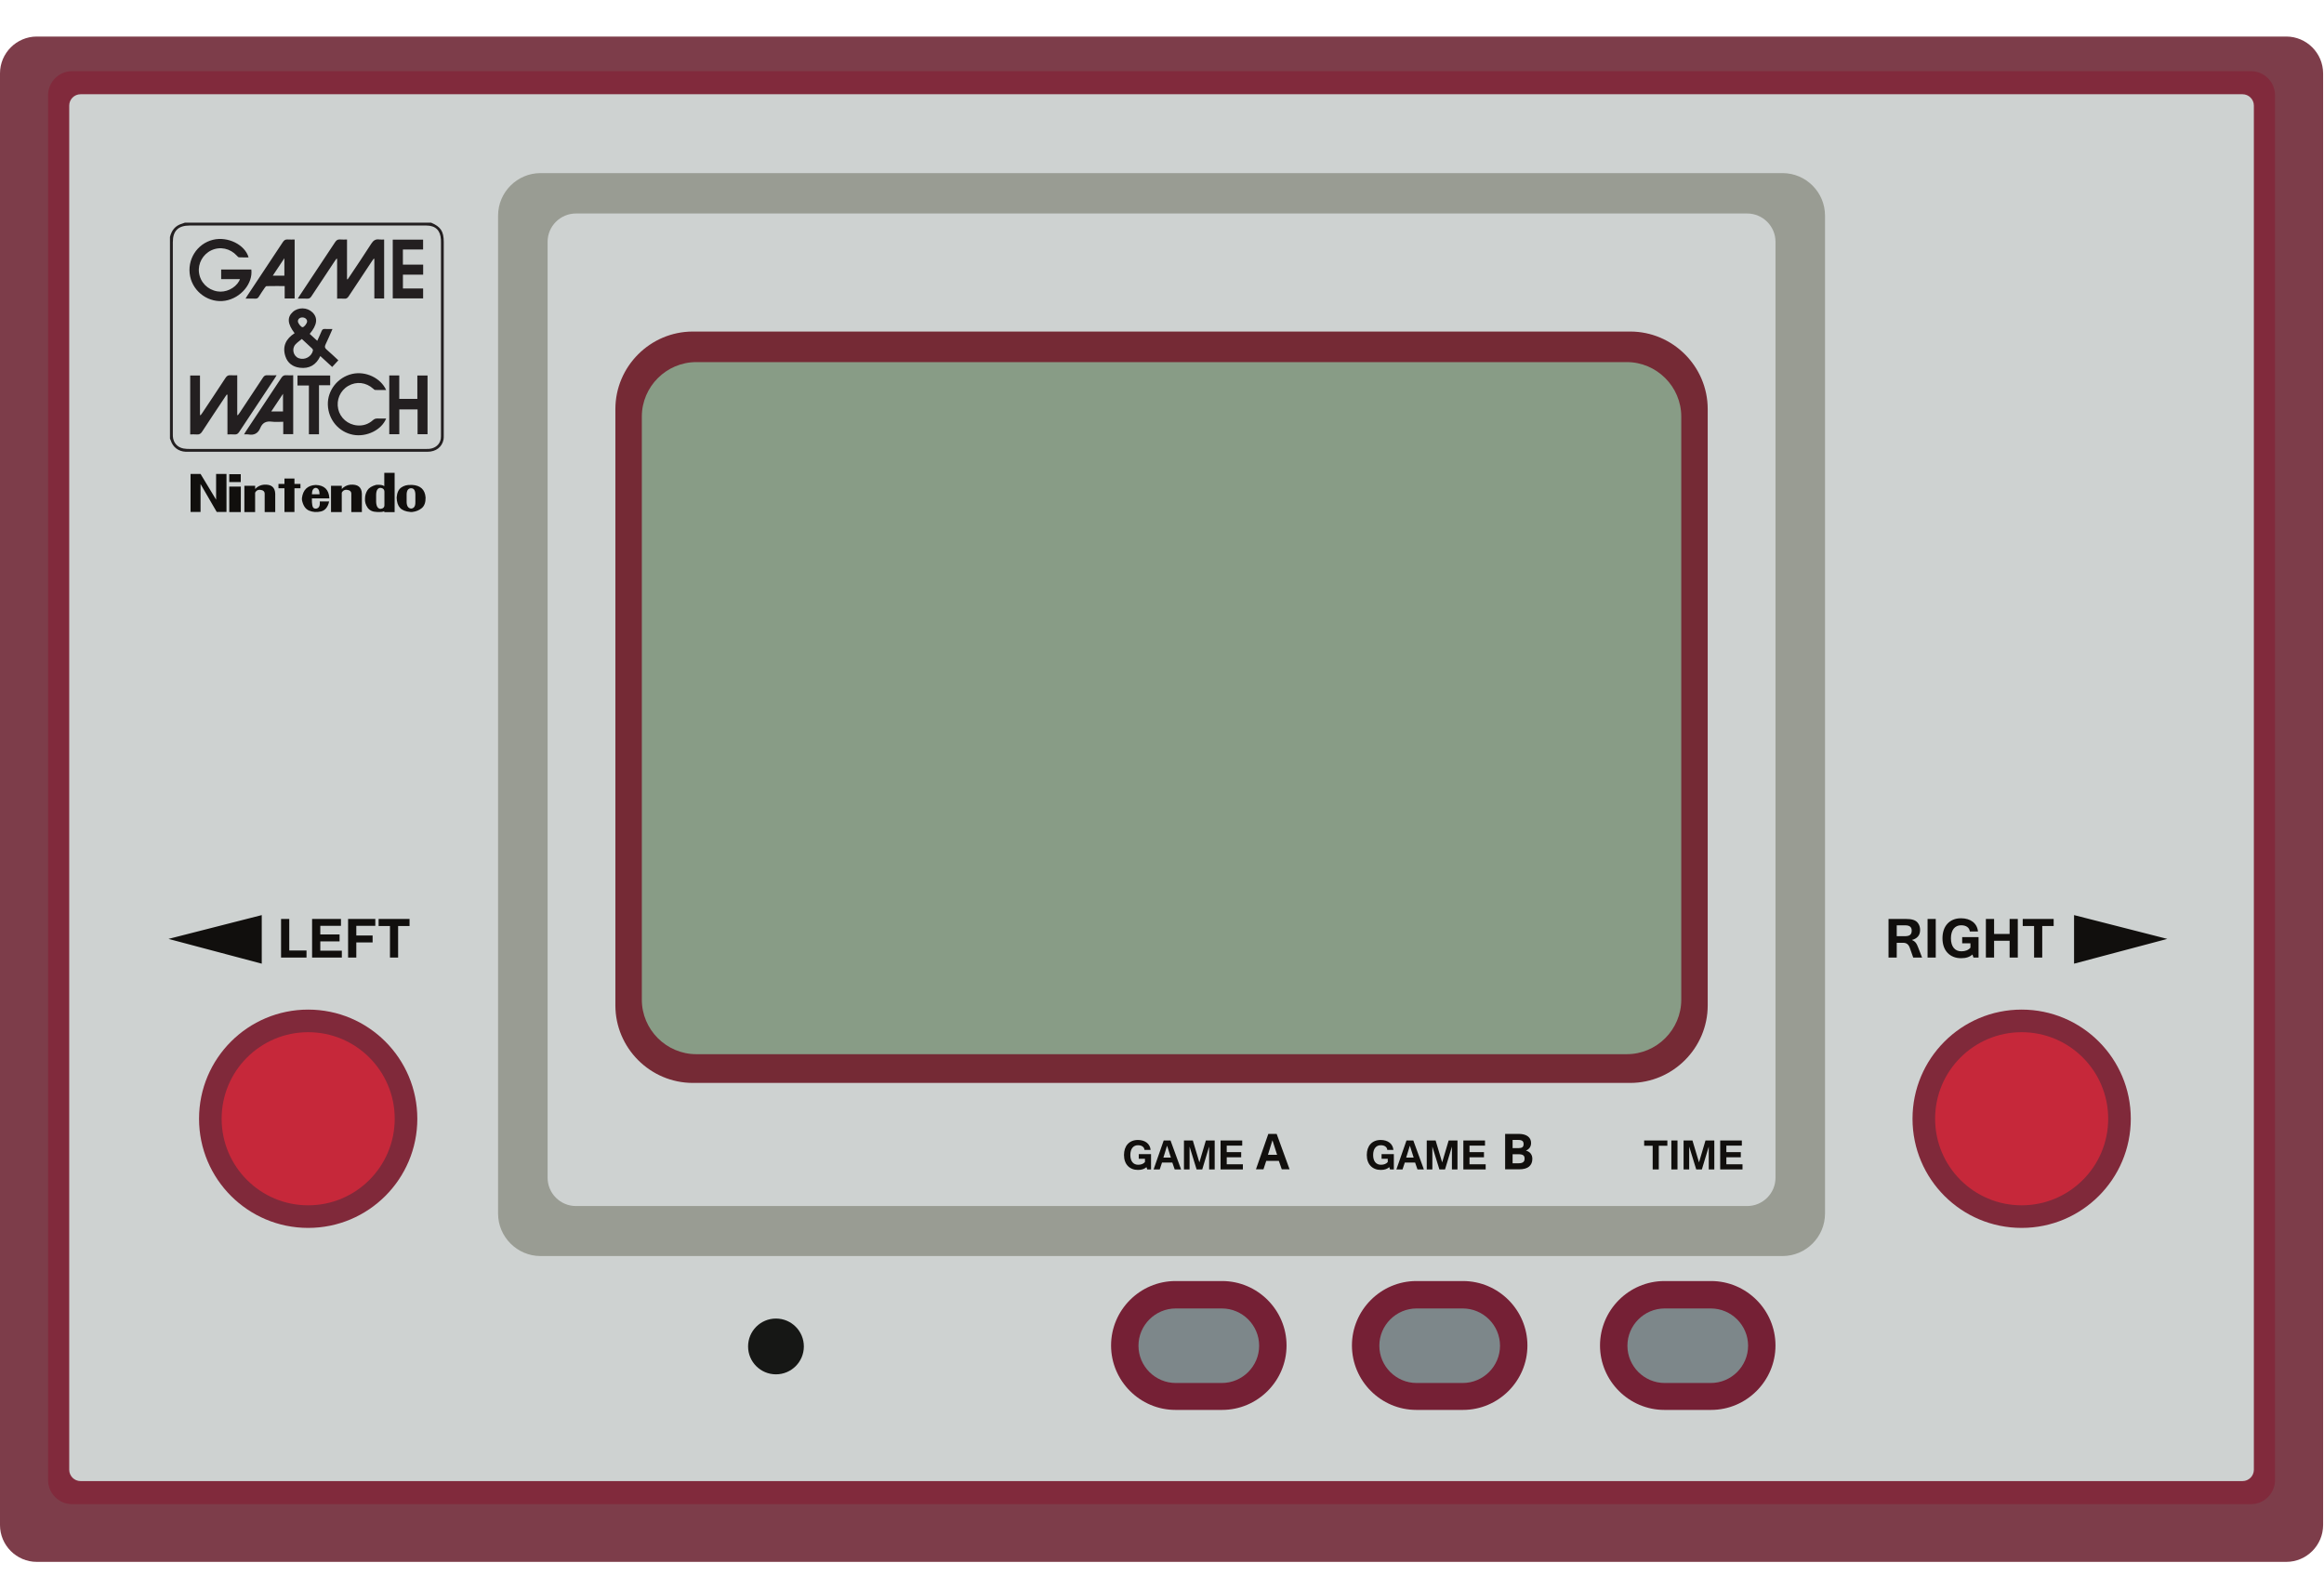
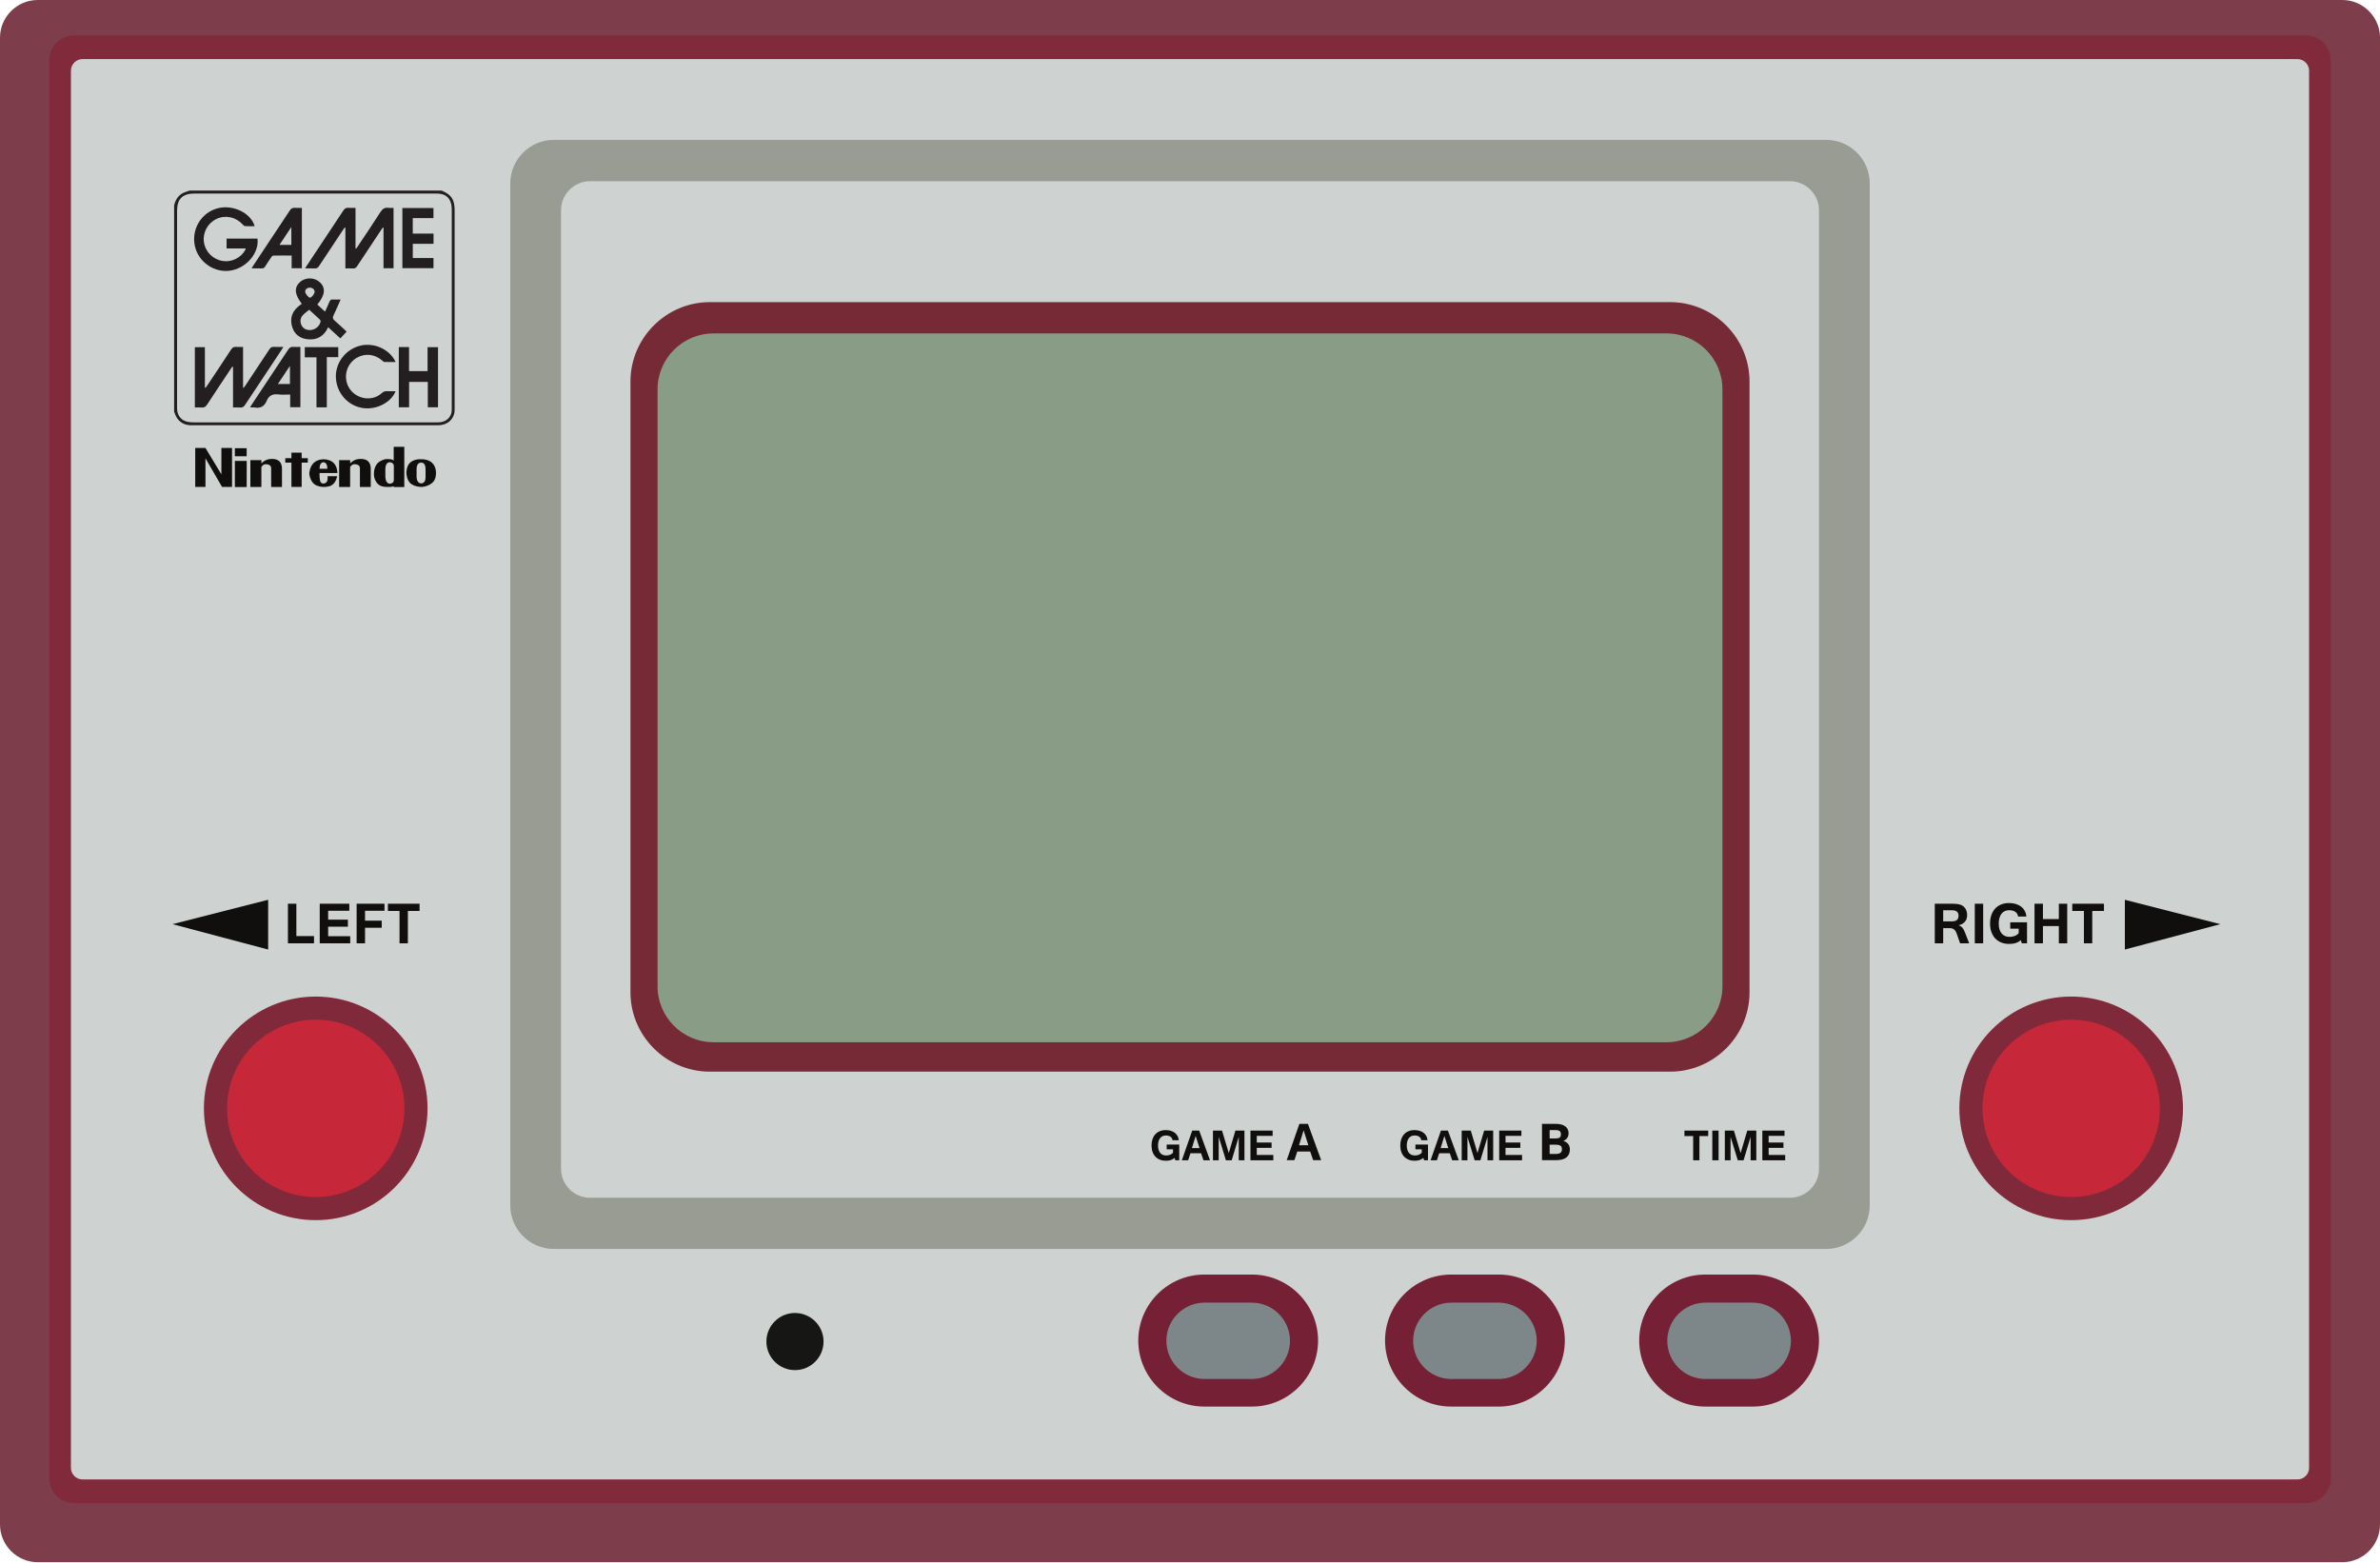
- <svg xmlns="http://www.w3.org/2000/svg" width="342" height="231.779">
+ <svg xmlns="http://www.w3.org/2000/svg" width="400" height="262.583">
  <defs>
    <clipPath id="a">
      <path d="M0 185.423h587.967V0H0v185.423z" />
    </clipPath>
  </defs>
-   <g clip-path="url(#a)" transform="matrix(1.25,0,0,-1.25,0,231.7788)">
+   <g clip-path="url(#a)" transform="matrix(1.462557,0,0,-1.462557,0,264.901)">
    <path fill="#7d3d4a" d="M269.161 1.585H4.334c-2.384 0-4.334 1.95-4.334 4.333v170.871c0 2.383 1.95 4.333 4.334 4.333h264.827c2.383 0 4.333-1.95 4.333-4.333V5.918c0-2.383-1.95-4.333-4.333-4.333" />
    <path fill="#812a3c" d="M265.001 8.377H8.494c-1.559 0-2.834 1.275-2.834 2.833v163.003c0 1.559 1.275 2.834 2.834 2.834h256.507c1.558 0 2.833-1.275 2.833-2.834V11.21c0-1.558-1.275-2.833-2.833-2.833" />
    <path fill="#ced2d1" d="M264.01 11.094H9.484c-.734 0-1.334.6-1.334 1.333v160.57c0 .733.6 1.333 1.334 1.333h254.526c.733 0 1.333-.6 1.333-1.333v-160.57c0-.733-.6-1.333-1.333-1.333" />
    <path fill="#999c93" d="M209.856 37.583H63.638c-2.75 0-5 2.25-5 5v117.465c0 2.75 2.25 5 5 5h146.218c2.75 0 5-2.25 5-5V42.583c0-2.75-2.25-5-5-5" />
    <path fill="#ced2d1" d="M205.697 43.469h-137.9c-1.831 0-3.329 1.498-3.329 3.329v110.166c0 1.831 1.498 3.329 3.329 3.329h137.9c1.831 0 3.329-1.498 3.329-3.329V46.798c0-1.831-1.498-3.329-3.329-3.329" />
    <path fill="#752a35" d="M191.92 57.959H81.573c-5.018 0-9.125 4.106-9.125 9.125v70.19c0 5.019 4.107 9.125 9.125 9.125h110.347c5.019 0 9.125-4.106 9.125-9.125v-70.19c0-5.019-4.106-9.125-9.125-9.125" />
    <path fill="#889c86" d="M191.516 61.341H81.978c-3.529 0-6.417 2.887-6.417 6.417v68.629c0 3.529 2.888 6.416 6.417 6.416h109.537c3.529 0 6.417-2.887 6.417-6.416v-68.629c0-3.53-2.888-6.417-6.417-6.417" />
    <path fill="#80293a" d="M23.433 53.742c0 7.096 5.752 12.848 12.848 12.848 7.096 0 12.849-5.752 12.849-12.848 0-7.096-5.753-12.848-12.849-12.848s-12.848 5.752-12.848 12.848" />
    <path fill="#c6283a" d="M26.093 53.742c0 5.627 4.561 10.188 10.188 10.188 5.627 0 10.188-4.561 10.188-10.188 0-5.627-4.561-10.188-10.188-10.188-5.627 0-10.188 4.561-10.188 10.188" />
    <path fill="#80293a" d="M225.157 53.742c0 7.096 5.752 12.848 12.848 12.848 7.096 0 12.849-5.752 12.849-12.848 0-7.096-5.753-12.848-12.849-12.848s-12.848 5.752-12.848 12.848" />
    <path fill="#c6283a" d="M227.817 53.742c0 5.627 4.561 10.188 10.188 10.188 5.627 0 10.188-4.561 10.188-10.188 0-5.627-4.561-10.188-10.188-10.188-5.627 0-10.188 4.561-10.188 10.188" />
    <path fill="#161715" d="M88.07 26.942c0 1.813 1.47 3.283 3.283 3.283s3.283-1.47 3.283-3.283-1.47-3.283-3.283-3.283-3.283 1.47-3.283 3.283" />
    <path fill="#752035" d="M143.879 19.471h-5.49c-4.172 0-7.585 3.413-7.585 7.584 0 4.172 3.413 7.585 7.585 7.585h5.49c4.171 0 7.584-3.413 7.584-7.585 0-4.171-3.413-7.584-7.584-7.584" />
    <path fill="#7d878a" d="M143.85 22.64h-5.434c-2.412 0-4.386 1.974-4.386 4.387 0 2.412 1.974 4.386 4.386 4.386h5.434c2.413 0 4.387-1.974 4.387-4.386 0-2.413-1.974-4.387-4.387-4.387" />
    <path fill="#752035" d="M172.236 19.471h-5.49c-4.172 0-7.585 3.413-7.585 7.584 0 4.172 3.413 7.585 7.585 7.585h5.49c4.171 0 7.584-3.413 7.584-7.585 0-4.171-3.413-7.584-7.584-7.584" />
    <path fill="#7d878a" d="M172.207 22.64h-5.434c-2.412 0-4.386 1.974-4.386 4.387 0 2.412 1.974 4.386 4.386 4.386h5.434c2.413 0 4.387-1.974 4.387-4.386 0-2.413-1.974-4.387-4.387-4.387" />
    <path fill="#752035" d="M201.441 19.471h-5.49c-4.172 0-7.585 3.413-7.585 7.584 0 4.172 3.413 7.585 7.585 7.585h5.49c4.171 0 7.584-3.413 7.584-7.585 0-4.171-3.413-7.584-7.584-7.584" />
    <path fill="#7d878a" d="M201.413 22.64h-5.434c-2.412 0-4.386 1.974-4.386 4.387 0 2.412 1.974 4.386 4.386 4.386h5.434c2.413 0 4.387-1.974 4.387-4.386 0-2.413-1.974-4.387-4.387-4.387" />
    <path fill="#231f20" d="M36.138 132.577h13.91c.158 0 .317-.003.474.011.728.064 1.273.534 1.37 1.19.028.188.021.382.021.573.001 7.502.001 15.004.001 22.506 0 .124 0 .248-.006.372-.052 1.079-.648 1.65-1.723 1.65h-27.853c-1.348 0-1.984-.627-1.984-1.955v-22.539c0-.102-.003-.203.002-.305.041-.746.501-1.298 1.239-1.446.263-.052.539-.055.809-.055 4.58-.003 9.16-.002 13.74-.002m-16.129 1.225v23.725c.193.778.62 1.343 1.424 1.57.116.033.227.08.34.12h28.977c1.13-.472 1.493-1.025 1.493-2.277 0-7.604 0-15.207-.001-22.811 0-.146.002-.295-.025-.437-.174-.895-.896-1.444-1.896-1.444-9.431-.001-18.863-.001-28.295 0-.056 0-.113-.002-.169.001-.856.04-1.502.534-1.76 1.344-.023.072-.059.139-.088.209" />
    <path fill="#231f20" d="M45.828 141.232h1.176v-2.759h2.13v2.75h1.2v-6.908h-1.174v2.919h-2.15v-2.917h-1.182v6.915zm-.369-5.071c-.534-1.348-2.311-2.208-3.884-1.914-1.691.315-2.927 1.782-2.978 3.536-.05 1.696 1.169 3.24 2.864 3.628 1.576.361 3.359-.467 3.999-1.895-.447 0-.873-.007-1.298.007-.075.002-.153.086-.218.144-.862.765-1.986.892-2.95.332-.949-.552-1.42-1.646-1.176-2.731.233-1.038 1.135-1.824 2.236-1.919.691-.061 1.315.144 1.833.606.178.159.35.221.58.21.319-.015.638-.004.992-.004m-7.904-1.855h-1.189v5.745h-1.342v1.174h3.847v-1.147h-1.316v-5.772zm-4.237 4.765c-.491-.738-.924-1.39-1.384-2.08h1.384v2.08zm1.2 2.18v-6.931h-1.172v1.46c-.47 0-.917-.047-1.349.011-.652.087-1.098-.12-1.348-.732-.264-.645-.734-.901-1.423-.768-.14.028-.29.004-.492.004.081.139.131.235.19.324 1.402 2.111 2.809 4.217 4.201 6.334.153.234.314.323.581.302.259-.02.521-.004.812-.004m-12.127-6.959v6.932h1.153v-4.643c.024-.011.048-.023.073-.034.067.092.139.181.202.276.911 1.369 1.827 2.734 2.724 4.112.157.242.32.349.606.321.248-.025.5-.005.781-.005v-4.668c.024-.011.048-.023.071-.035.068.091.139.179.202.273.923 1.388 1.848 2.774 2.762 4.168.128.194.263.28.498.267.347-.02.696-.005 1.101-.005-.1-.161-.161-.266-.228-.368-1.397-2.101-2.797-4.2-4.184-6.308-.146-.221-.297-.309-.554-.288-.259.022-.522.005-.82.005v4.66c-.027.011-.054.022-.08.034-.066-.095-.134-.189-.198-.285-.904-1.359-1.815-2.714-2.704-4.083-.165-.254-.338-.361-.634-.331-.246.025-.497.005-.771.005m12.681 13.303c.006-.223.37-.681.544-.684.186-.004.538.441.54.682.002.26-.255.471-.566.467-.307-.004-.525-.2-.518-.465m.462-2.07c-.27-.227-.54-.408-.751-.641-.468-.516-.251-1.384.383-1.622.703-.264 1.525.177 1.677.908.014.068-.037.174-.092.226-.388.369-.784.729-1.217 1.129m.927.599c.284-.26.568-.52.89-.815.18.401.356.766.509 1.141.075.184.172.266.379.253.281-.019.564-.005.903-.005-.283-.638-.53-1.235-.813-1.815-.127-.26-.099-.416.123-.605.467-.398.908-.828 1.38-1.264-.247-.268-.476-.516-.723-.784-.47.432-.922.846-1.398 1.283-.493-1.053-1.306-1.516-2.423-1.374-.826.104-1.436.553-1.694 1.357-.377 1.181.09 2.066 1.089 2.707-.842 1.096-.901 1.877-.21 2.502.64.579 1.685.558 2.309-.046.668-.647.564-1.487-.321-2.535m9.778 11.091h3.571v-1.161h-2.378v-1.775h2.386v-1.181h-2.383v-1.627h2.378v-1.172h-3.574v6.916zm-5.385.017v-4.66c.024-.012.047-.023.071-.034.065.095.132.19.196.286.866 1.303 1.75 2.594 2.588 3.915.246.389.513.563.96.497.176-.025.358-.004.555-.004v-6.937h-1.153v4.648c-.024.011-.047.022-.071.033-.067-.094-.138-.185-.202-.281-.917-1.379-1.837-2.755-2.745-4.14-.133-.203-.266-.31-.518-.287-.271.024-.545.005-.846.005v4.671c-.023.012-.047.024-.07.035-.067-.091-.138-.18-.2-.275-.923-1.388-1.849-2.775-2.763-4.169-.127-.194-.263-.277-.497-.264-.348.02-.698.006-1.101.006.089.142.145.237.205.328 1.397 2.102 2.798 4.201 4.184 6.31.158.24.319.351.606.322.247-.025.5-.005.801-.005m-8.738-4.253h1.363v2.051c-.478-.719-.909-1.368-1.363-2.051m2.573-2.686h-1.175v1.462c-.731 0-1.434.006-2.136-.009-.073-.002-.157-.119-.212-.198-.24-.349-.48-.697-.699-1.057-.103-.17-.225-.225-.416-.218-.363.013-.727.003-1.142.003.079.133.131.229.191.319 1.402 2.112 2.809 4.22 4.202 6.338.152.232.313.325.582.303.259-.021.522-.004.805-.004v-6.939zm-8.652 2.275v1.132h3.551c.202-1.645-1.236-3.36-3.066-3.67-1.88-.318-3.752.979-4.138 2.866-.397 1.941.793 3.842 2.695 4.305 1.726.421 3.755-.567 4.186-2.074-.383 0-.756-.013-1.126.009-.091.005-.185.117-.258.197-.787.858-1.977 1.109-3.002.627-1.002-.472-1.598-1.556-1.449-2.64.154-1.128 1.002-1.993 2.147-2.191.984-.171 2.074.34 2.572 1.207.032.056.052.119.1.232h-2.212z" />
    <path fill="#110f0d" d="M22.434 129.639h1.176-.244.244l1.831-3.029v3.029h1.223-.244.244v-4.477h-1.148l-1.906 3.29v-3.29h-1.176v4.477zm4.555-1.49h1.233-.246.376l-.005-2.999h-1.356.247-.247l-.002 2.999zm0 1.462h1.355-.246.246v-.93.266-.266h-1.355.247-.247v.93-.266.266zm4.03-1.241c.9.078 1.361-.278 1.384-1.07v-.134.134-.268.134-2.013h-1.244.25-.25v2.147c.002.282-.18.439-.545.471-.258.02-.451-.092-.579-.336v-2.282h-1.265v3.088h1.14-.246.376l-.003-.375c.277.291.605.459.982.504m2.47.731h1.176v-.635h.707-.237.237v-.51h-.707v-2.798h-1.176.236-.236v2.798h-.706v.51h.706v.635zm3.695-1.1c-.301-.017-.456-.268-.465-.753h.901c-.003.463-.149.714-.436.753m-.016.342c1.024-.034 1.559-.562 1.608-1.583h-2.057c-.015-.677.061-1.061.229-1.15.167-.088.334-.077.498.033.168.11.235.362.2.754h1.104-.226.226c-.154-.671-.478-1.063-.972-1.176-.493-.114-.956-.081-1.389.1-.431.183-.711.601-.841 1.255l-.003.218c.128.986.67 1.502 1.623 1.549m4.051.028c.9.078 1.361-.278 1.384-1.07v-.134.134-.268.134-2.013h-1.244.25-.25v2.147c.002.282-.18.439-.545.471-.258.02-.451-.092-.579-.336v-2.282h-1.265v3.088h1.14-.246.376l-.003-.375c.277.291.605.459.982.504m3.568-.37c-.325-.015-.494-.287-.506-.815v-.845c.026-.52.198-.791.516-.815.312.035.465.185.46.45v1.476c.024.334-.132.517-.47.549m.455 1.767h1.217-.243.243v-4.621h-1.22l-.003.107c-.095-.08-.385-.111-.869-.092-.496.011-.859.181-1.091.509-.232.331-.333.689-.304 1.076.005.354.098.676.278.965.18.29.525.504 1.034.642.482.035.802-.018.958-.16v1.574zm3.16-1.812c-.344-.011-.521-.254-.53-.728v-.935c.024-.463.205-.707.54-.731.333.033.495.283.489.748v.907c-.009.489-.175.735-.499.739m-1.706-1.092c.045.558.222.948.532 1.17.31.223.682.326 1.117.311h.192c.474-.026.845-.162 1.111-.407.267-.246.418-.601.455-1.066.012-.576-.137-.995-.447-1.254-.308-.256-.684-.408-1.127-.457h-.2c-.569.047-.981.208-1.233.482-.251.271-.385.678-.4 1.221M36.085 72.711h-2.997v4.549h.967v-3.717h2.03v-.832zm4.159 0h-3.502v4.549h3.399v-.808h-2.432v-1.019h2.268v-.816h-2.268v-1.09h2.535v-.816zm3.94 3.741h-2.237v-1.142h1.919v-.812h-1.919v-1.787h-.967v4.549h3.204v-.808zm4.031-.024h-1.345v-3.717h-.959v3.717h-1.337v.832h3.641v-.832zm175.084-1.198h.955c.287 0 .493.052.619.155.126.104.189.272.189.506 0 .411-.248.616-.744.616h-1.019v-1.277zm2.985-2.519h-1.043l-.39 1.11c-.077.226-.18.388-.31.486-.13.098-.293.147-.49.147h-.752v-1.743h-.967v4.549h2.022c.167 0 .323-.008.469-.022.146-.015.281-.041.404-.078.124-.037.235-.089.334-.155.1-.066.186-.153.257-.259.074-.106.131-.223.171-.352.04-.129.06-.273.06-.432 0-.321-.085-.578-.255-.772-.169-.193-.406-.327-.708-.402.09-.04.172-.085.245-.135.073-.05.138-.111.197-.183.058-.072.111-.156.159-.253s.094-.205.139-.324l.458-1.182zm1.608-0h-.963v4.549h.963v-4.549zm2.985-.072c-.329 0-.628.054-.897.161-.27.108-.501.262-.693.462-.192.2-.341.446-.446.736-.104.291-.157.619-.157.985 0 .35.049.67.145.959.097.289.239.537.426.744.187.207.416.368.687.482.27.114.579.171.927.171.281 0 .539-.036.774-.107.235-.072.439-.175.611-.309s.311-.297.416-.489c.105-.193.169-.41.193-.651h-.959c-.027.231-.13.411-.311.539-.18.129-.419.193-.716.193-.183 0-.348-.034-.495-.101-.148-.068-.273-.167-.377-.297-.103-.13-.183-.29-.24-.481-.057-.191-.086-.409-.086-.653 0-.247.029-.466.086-.657.057-.191.139-.351.246-.481.108-.13.237-.228.388-.295.152-.066.321-.099.51-.099.469 0 .825.142 1.066.426v.513h-.971v.732h1.927v-2.411h-.597l-.12.366c-.156-.144-.344-.252-.563-.327-.219-.074-.477-.111-.774-.111m6.674.072h-.963v1.982h-1.827v-1.982h-.967v4.549h.967v-1.763h1.827v1.763h.963v-4.549zm4.222 3.717h-1.345v-3.717h-.959v3.717h-1.337v.832h3.641v-.832zM133.97 47.719c-.247 0-.471.04-.673.121-.202.081-.375.196-.519.346-.145.15-.256.334-.334.552-.079.218-.118.464-.118.739 0 .263.036.502.108.719.073.217.18.403.32.559.14.155.312.275.515.361.203.085.434.128.696.128.21 0 .404-.027.58-.081.176-.053.328-.131.458-.231.129-.101.233-.223.312-.367.078-.144.127-.307.145-.488h-.719c-.021.173-.098.308-.234.405-.135.096-.314.144-.537.144-.137 0-.261-.025-.371-.076-.111-.05-.205-.125-.282-.222-.078-.098-.138-.218-.181-.361-.043-.144-.064-.307-.064-.49 0-.185.021-.349.064-.492.043-.144.104-.264.185-.362.081-.097.178-.171.291-.22.114-.05.241-.075.382-.075.353 0 .619.106.8.319v.385h-.728v.55h1.444v-1.809h-.447l-.09.274c-.118-.107-.258-.189-.422-.244-.164-.056-.358-.084-.581-.084m3.875 1.454l-.448 1.4-.433-1.4h.881zm1.203-1.4h-.752l-.281.812h-1.215l-.268-.812h-.723l1.191 3.412h.803l1.245-3.412zm3.955 0h-.654v2.695l-.812-2.695h-.662l-.83 2.695v-2.695h-.66v3.412h1.044l.771-2.579.764 2.579h1.039v-3.412zm3.319 0h-2.627v3.412h2.549v-.606h-1.824v-.764h1.702v-.612h-1.702v-.818h1.902v-.612zm4.027 1.728l-.547 1.711-.529-1.711h1.076zm1.47-1.711h-.919l-.343.992h-1.485l-.328-.992h-.883l1.456 4.17h.981l1.521-4.17zm26.257.711h.704c.236 0 .413.042.531.128.118.085.176.221.176.408 0 .095-.011.176-.035.243-.025.067-.067.121-.125.164-.058.043-.135.073-.23.093-.094.02-.212.029-.354.029h-.667v-1.065zm0 1.784h.696c.207 0 .359.036.455.107.096.072.144.198.144.378 0 .161-.047.28-.14.359-.094.08-.259.119-.494.119h-.661v-.963zm2.324-1.262c0-.392-.129-.695-.385-.91-.257-.216-.649-.323-1.176-.323h-1.643v4.169h1.62c.222 0 .421-.024.599-.073.177-.048.328-.119.452-.211.125-.093.219-.204.285-.336.065-.131.098-.278.098-.441 0-.426-.201-.728-.605-.905.255-.071.445-.191.569-.361.124-.17.186-.374.186-.609m-17.846-1.304c-.247 0-.471.04-.673.121-.202.081-.375.196-.519.346-.145.15-.256.334-.334.552-.079.218-.118.464-.118.739 0 .263.036.502.108.719.073.217.18.403.32.559.14.155.312.275.515.361.203.085.434.128.696.128.21 0 .404-.027.58-.081.176-.053.328-.131.458-.231.129-.101.233-.223.312-.367.078-.144.127-.307.145-.488h-.719c-.021.173-.098.308-.234.405-.135.096-.314.144-.537.144-.137 0-.261-.025-.371-.076-.111-.05-.205-.125-.282-.222-.078-.098-.138-.218-.181-.361-.043-.144-.064-.307-.064-.49 0-.185.021-.349.064-.492.043-.144.104-.264.185-.362.081-.097.178-.171.291-.22.114-.05.241-.075.382-.075.353 0 .619.106.8.319v.385h-.728v.55h1.444v-1.809h-.447l-.09.274c-.118-.107-.258-.189-.422-.244-.164-.056-.358-.084-.581-.084m3.874 1.454l-.448 1.4-.433-1.4h.881zm1.203-1.4h-.752l-.281.812h-1.215l-.268-.812h-.723l1.191 3.412h.803l1.245-3.412zm3.955 0h-.654v2.695l-.812-2.695h-.662l-.83 2.695v-2.695h-.66v3.412h1.044l.771-2.579.764 2.579h1.039v-3.412zm3.319 0h-2.627v3.412h2.549v-.606h-1.824v-.764h1.702v-.612h-1.702v-.818h1.902v-.612zm21.39 2.788h-1.009v-2.788h-.719v2.788h-1.003v.624h2.731v-.624zm1.193-2.788h-.722v3.412h.722v-3.412zm4.335 0h-.654v2.695l-.812-2.695h-.662l-.83 2.695v-2.695h-.66v3.412h1.044l.771-2.579.764 2.579h1.039v-3.412zm3.319 0h-2.627v3.412h2.549v-.606h-1.824v-.764h1.702v-.612h-1.702v-.818h1.902v-.612zM19.836 74.911l10.98 2.802v-5.717l-10.98 2.915zm224.339-2.915l10.98 2.915-10.98 2.802" />
  </g>
</svg>
